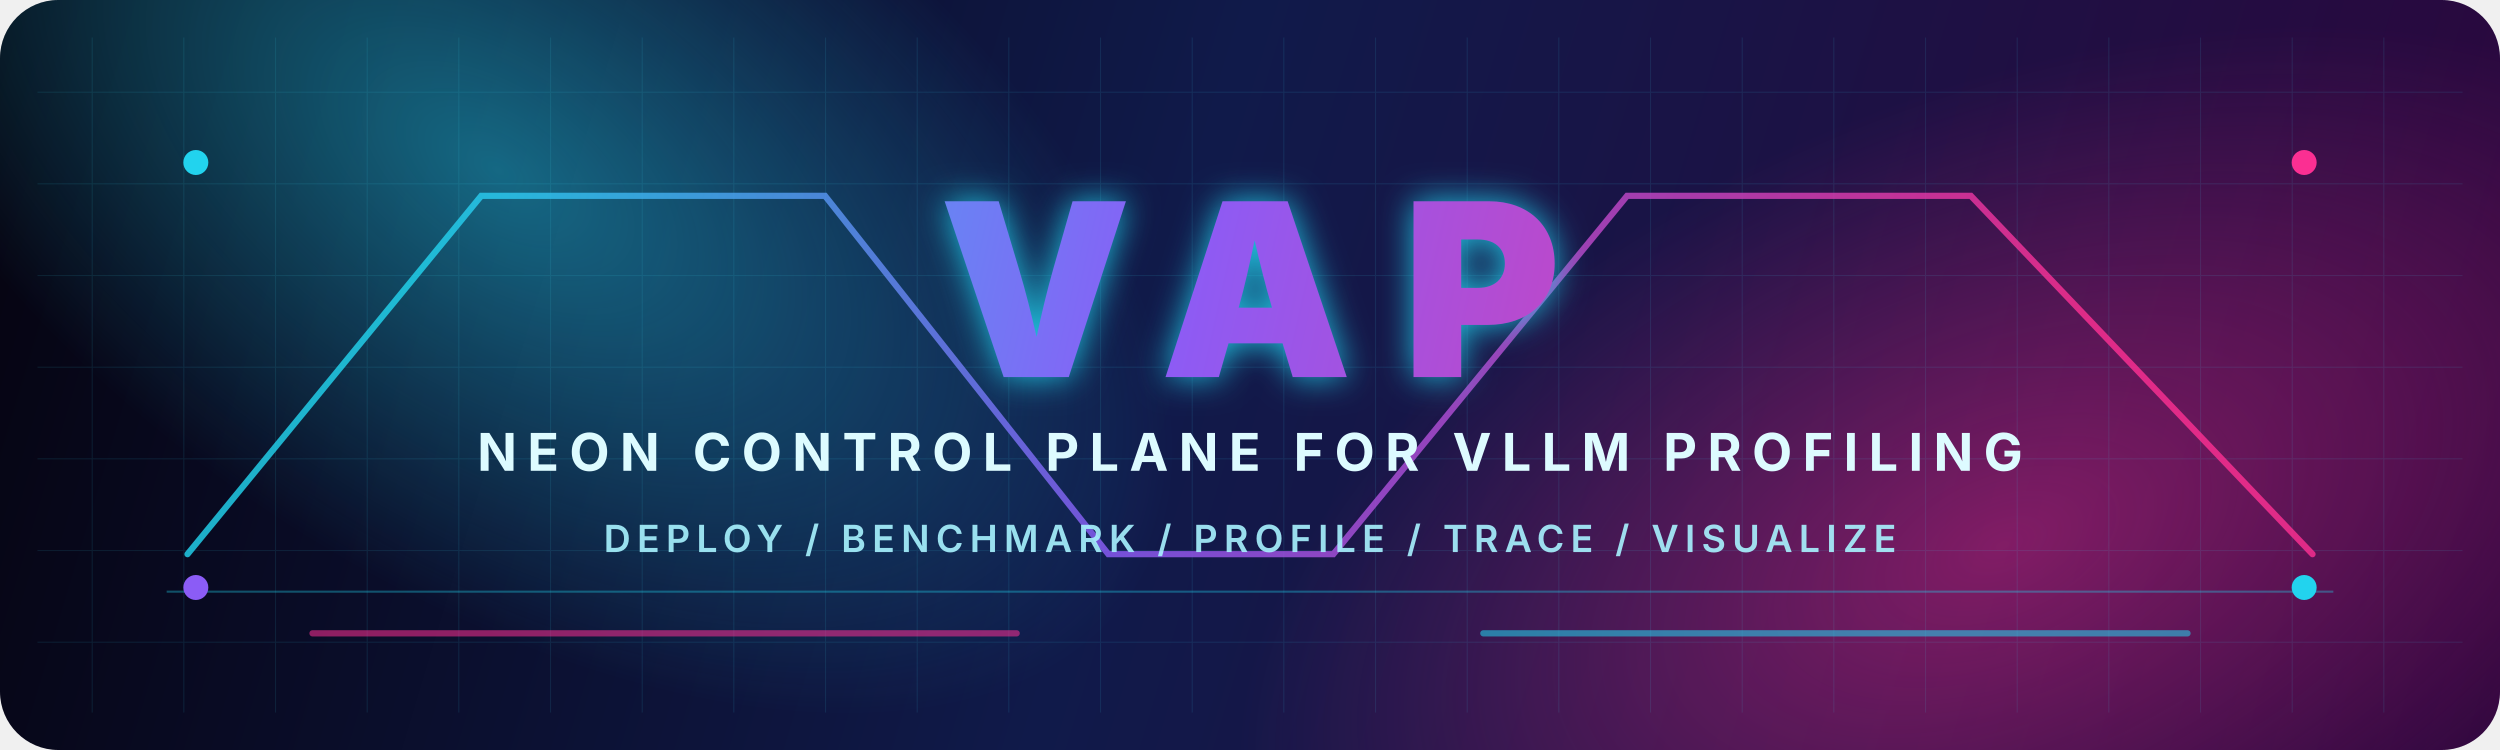
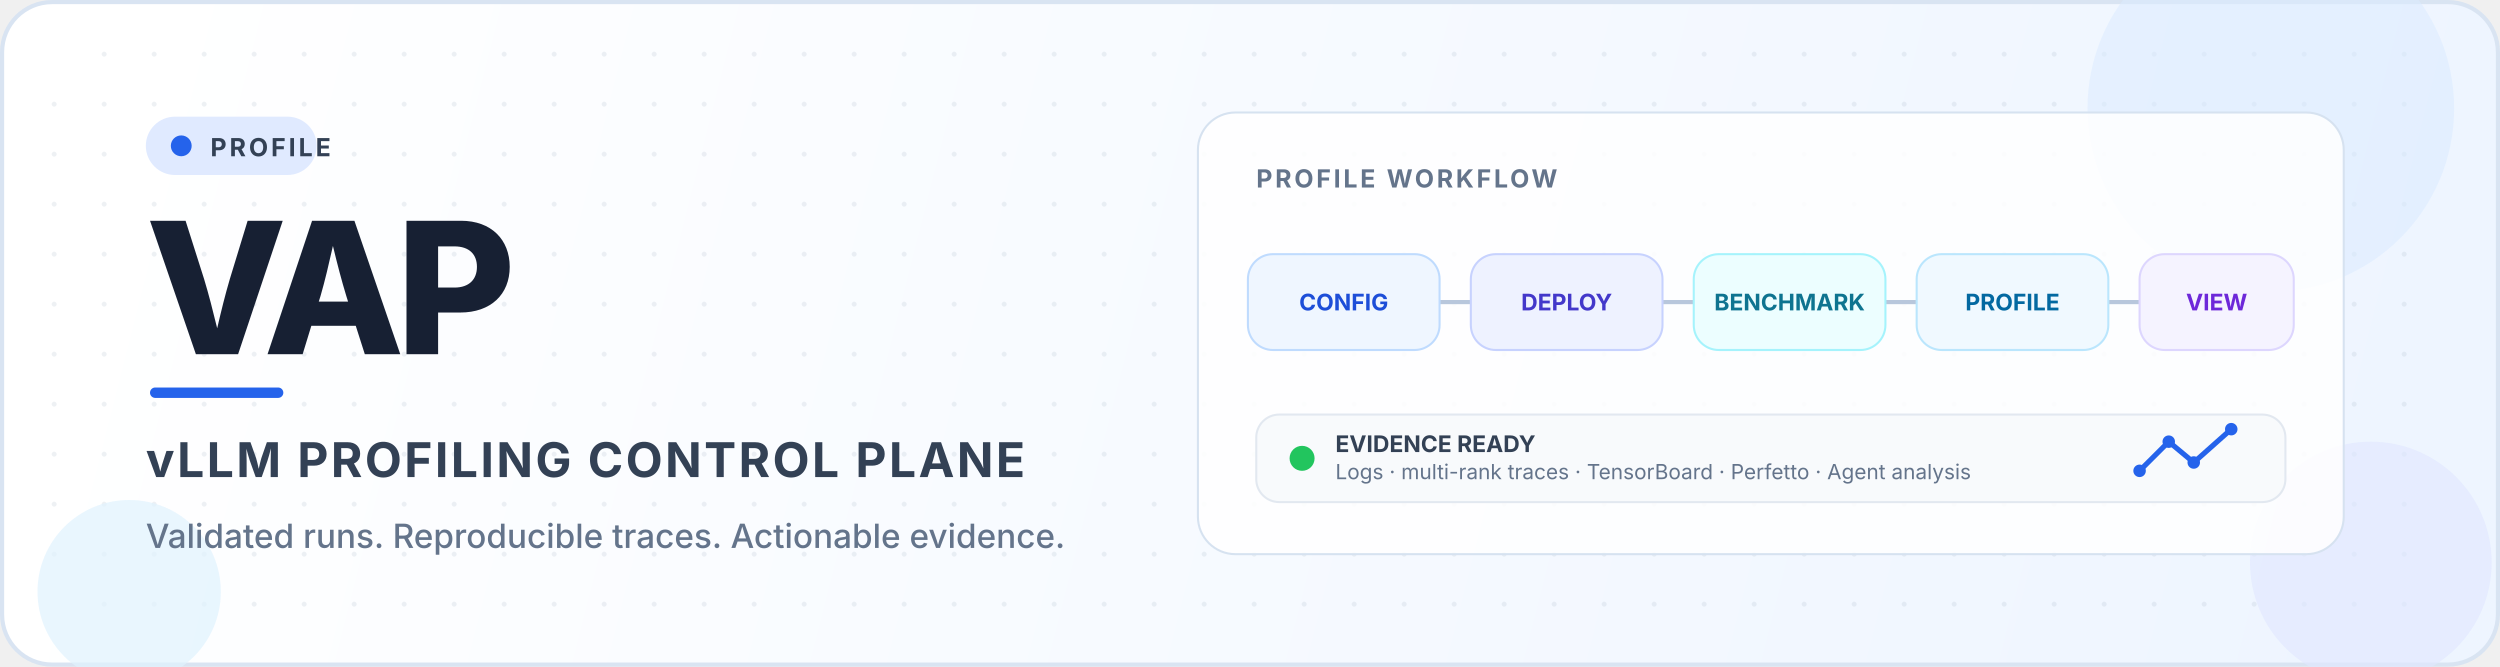
- <svg xmlns="http://www.w3.org/2000/svg" width="1200" height="360" viewBox="0 0 1200 360" fill="none" role="img" aria-labelledby="title desc">
+ <svg xmlns="http://www.w3.org/2000/svg" width="1200" height="320" viewBox="0 0 1200 320" fill="none" role="img" aria-labelledby="title desc">
  <defs>
-     <linearGradient id="bg" x1="0" y1="0" x2="1200" y2="360" gradientUnits="userSpaceOnUse">
-       <stop stop-color="#05030f" />
-       <stop offset="0.46" stop-color="#101a4a" />
-       <stop offset="1" stop-color="#2d063d" />
+     <linearGradient id="background" x1="64" y1="24" x2="1136" y2="296" gradientUnits="userSpaceOnUse">
+       <stop stop-color="#FFFFFF" />
+       <stop offset="1" stop-color="#EEF5FF" />
    </linearGradient>
-     <linearGradient id="neon" x1="214" y1="71" x2="982" y2="243" gradientUnits="userSpaceOnUse">
-       <stop stop-color="#22d3ee" />
-       <stop offset="0.45" stop-color="#8b5cf6" />
-       <stop offset="1" stop-color="#fb2f92" />
-     </linearGradient>
-     <radialGradient id="cyanGlow" cx="0" cy="0" r="1" gradientUnits="userSpaceOnUse" gradientTransform="translate(241 82) rotate(33.8) scale(366 198)">
-       <stop stop-color="#22d3ee" stop-opacity="0.46" />
-       <stop offset="1" stop-color="#22d3ee" stop-opacity="0" />
-     </radialGradient>
-     <radialGradient id="pinkGlow" cx="0" cy="0" r="1" gradientUnits="userSpaceOnUse" gradientTransform="translate(963 262) rotate(157.4) scale(389 217)">
-       <stop stop-color="#fb2f92" stop-opacity="0.44" />
-       <stop offset="1" stop-color="#fb2f92" stop-opacity="0" />
-     </radialGradient>
-     <filter id="softGlow" x="-25%" y="-45%" width="150%" height="190%" color-interpolation-filters="sRGB">
-       <feGaussianBlur stdDeviation="8" result="blur" />
-       <feColorMatrix in="blur" type="matrix" values="0 0 0 0 0.13 0 0 0 0 0.82 0 0 0 0 0.93 0 0 0 0.9 0" result="cyan" />
-       <feMerge>
-         <feMergeNode in="cyan" />
-         <feMergeNode in="SourceGraphic" />
-       </feMerge>
-     </filter>
-     <pattern id="grid" width="44" height="44" patternUnits="userSpaceOnUse">
-       <path d="M44 0H0V44" stroke="#40E7FF" stroke-opacity="0.13" stroke-width="1" />
+     <pattern id="dots" width="24" height="24" patternUnits="userSpaceOnUse">
+       <circle cx="2" cy="2" r="1.2" fill="#94A3B8" fill-opacity="0.16" />
    </pattern>
  </defs>
-   <rect width="1200" height="360" rx="28" fill="url(#bg)" />
-   <rect width="1200" height="360" rx="28" fill="url(#cyanGlow)" />
-   <rect width="1200" height="360" rx="28" fill="url(#pinkGlow)" />
-   <rect x="18" y="18" width="1164" height="324" rx="22" fill="url(#grid)" opacity="0.72" />
-   <path d="M90 266L231 94H396L532 266H640L781 94H946L1110 266" stroke="url(#neon)" stroke-width="3" stroke-linecap="round" stroke-opacity="0.82" />
-   <path d="M80 284H1120" stroke="#22d3ee" stroke-opacity="0.35" />
-   <path d="M150 304H488" stroke="#fb2f92" stroke-opacity="0.55" stroke-width="3" stroke-linecap="round" />
-   <path d="M712 304H1050" stroke="#22d3ee" stroke-opacity="0.55" stroke-width="3" stroke-linecap="round" />
-   <g filter="url(#softGlow)">
-     <text x="600" y="181" text-anchor="middle" font-family="Inter, Orbitron, Rajdhani, Arial, sans-serif" font-size="116" font-weight="900" letter-spacing="24" fill="url(#neon)">VAP</text>
+   <rect x="1" y="1" width="1198" height="318" rx="24" fill="url(#background)" stroke="#D9E4F2" stroke-width="2" />
+   <rect x="24" y="24" width="1152" height="272" rx="18" fill="url(#dots)" />
+   <circle cx="1090" cy="52" r="88" fill="#DBEAFE" fill-opacity="0.55" />
+   <circle cx="1138" cy="270" r="58" fill="#E0E7FF" fill-opacity="0.62" />
+   <circle cx="62" cy="284" r="44" fill="#E0F2FE" fill-opacity="0.7" />
+   <g transform="translate(70 56)">
+     <rect width="82" height="28" rx="14" fill="#E0EAFF" />
+     <circle cx="17" cy="14" r="5" fill="#2563EB" />
+     <text x="31" y="19" font-family="Inter, Arial, sans-serif" font-size="12" font-weight="700" letter-spacing="1.4" fill="#334155">PROFILE</text>
+     <text x="0" y="114" font-family="Inter, Arial, sans-serif" font-size="88" font-weight="800" letter-spacing="-4" fill="#172033">VAP</text>
+     <rect x="2" y="130" width="64" height="5" rx="2.5" fill="#2563EB" />
+     <text x="0" y="173" font-family="Inter, Arial, sans-serif" font-size="23" font-weight="700" letter-spacing="1.2" fill="#334155">vLLM PROFILING CONTROL PLANE</text>
+     <text x="0" y="207" font-family="Inter, Arial, sans-serif" font-size="16" font-weight="500" fill="#64748B">Validated runs. Reproducible traces. Actionable evidence.</text>
  </g>
-   <text x="600" y="226" text-anchor="middle" font-family="Inter, Rajdhani, Arial, sans-serif" font-size="25" font-weight="700" letter-spacing="5" fill="#DDFBFF">NEON CONTROL PLANE FOR VLLM PROFILING</text>
-   <text x="600" y="265" text-anchor="middle" font-family="Inter, Rajdhani, Arial, sans-serif" font-size="18" font-weight="600" letter-spacing="3" fill="#A7F3FF" opacity="0.9">DEPLOY / BENCHMARK / PROFILE / TRACE / VISUALIZE</text>
-   <circle cx="94" cy="78" r="6" fill="#22d3ee" />
-   <circle cx="1106" cy="78" r="6" fill="#fb2f92" />
-   <circle cx="94" cy="282" r="6" fill="#8b5cf6" />
-   <circle cx="1106" cy="282" r="6" fill="#22d3ee" />
+   <g transform="translate(575 54)">
+     <rect width="550" height="212" rx="18" fill="#FFFFFF" fill-opacity="0.86" stroke="#D6E2F0" />
+     <text x="28" y="36" font-family="Inter, Arial, sans-serif" font-size="12" font-weight="700" letter-spacing="1.3" fill="#64748B">PROFILE WORKFLOW</text>
+     <path d="M52 91H498" stroke="#B8C7DC" stroke-width="2" />
+     <path d="M143 86L151 91L143 96" stroke="#64748B" stroke-width="2" stroke-linecap="round" stroke-linejoin="round" />
+     <path d="M250 86L258 91L250 96" stroke="#64748B" stroke-width="2" stroke-linecap="round" stroke-linejoin="round" />
+     <path d="M357 86L365 91L357 96" stroke="#64748B" stroke-width="2" stroke-linecap="round" stroke-linejoin="round" />
+     <path d="M464 86L472 91L464 96" stroke="#64748B" stroke-width="2" stroke-linecap="round" stroke-linejoin="round" />
+     <g font-family="Inter, Arial, sans-serif" font-size="11" font-weight="700" text-anchor="middle">
+       <rect x="24" y="68" width="92" height="46" rx="12" fill="#EFF6FF" stroke="#BFDBFE" />
+       <text x="70" y="95" fill="#1D4ED8">CONFIG</text>
+       <rect x="131" y="68" width="92" height="46" rx="12" fill="#EEF2FF" stroke="#C7D2FE" />
+       <text x="177" y="95" fill="#4338CA">DEPLOY</text>
+       <rect x="238" y="68" width="92" height="46" rx="12" fill="#ECFEFF" stroke="#A5F3FC" />
+       <text x="284" y="95" fill="#0E7490">BENCHMARK</text>
+       <rect x="345" y="68" width="92" height="46" rx="12" fill="#F0F9FF" stroke="#BAE6FD" />
+       <text x="391" y="95" fill="#0369A1">PROFILE</text>
+       <rect x="452" y="68" width="74" height="46" rx="12" fill="#F5F3FF" stroke="#DDD6FE" />
+       <text x="489" y="95" fill="#6D28D9">VIEW</text>
+     </g>
+     <g transform="translate(28 145)">
+       <rect width="494" height="42" rx="11" fill="#F8FAFC" stroke="#E2E8F0" />
+       <circle cx="22" cy="21" r="6" fill="#22C55E" />
+       <text x="38" y="18" font-family="Inter, Arial, sans-serif" font-size="11" font-weight="700" fill="#334155">EVIDENCE READY</text>
+       <text x="38" y="31" font-family="Inter, Arial, sans-serif" font-size="10" fill="#64748B">Logs · multi-rank traces · TensorBoard · Perfetto · Agent analysis</text>
+       <path d="M424 27L438 13L450 23L468 7" stroke="#2563EB" stroke-width="2.5" stroke-linecap="round" stroke-linejoin="round" />
+       <circle cx="424" cy="27" r="3" fill="#2563EB" />
+       <circle cx="438" cy="13" r="3" fill="#2563EB" />
+       <circle cx="450" cy="23" r="3" fill="#2563EB" />
+       <circle cx="468" cy="7" r="3" fill="#2563EB" />
+     </g>
+   </g>
</svg>
